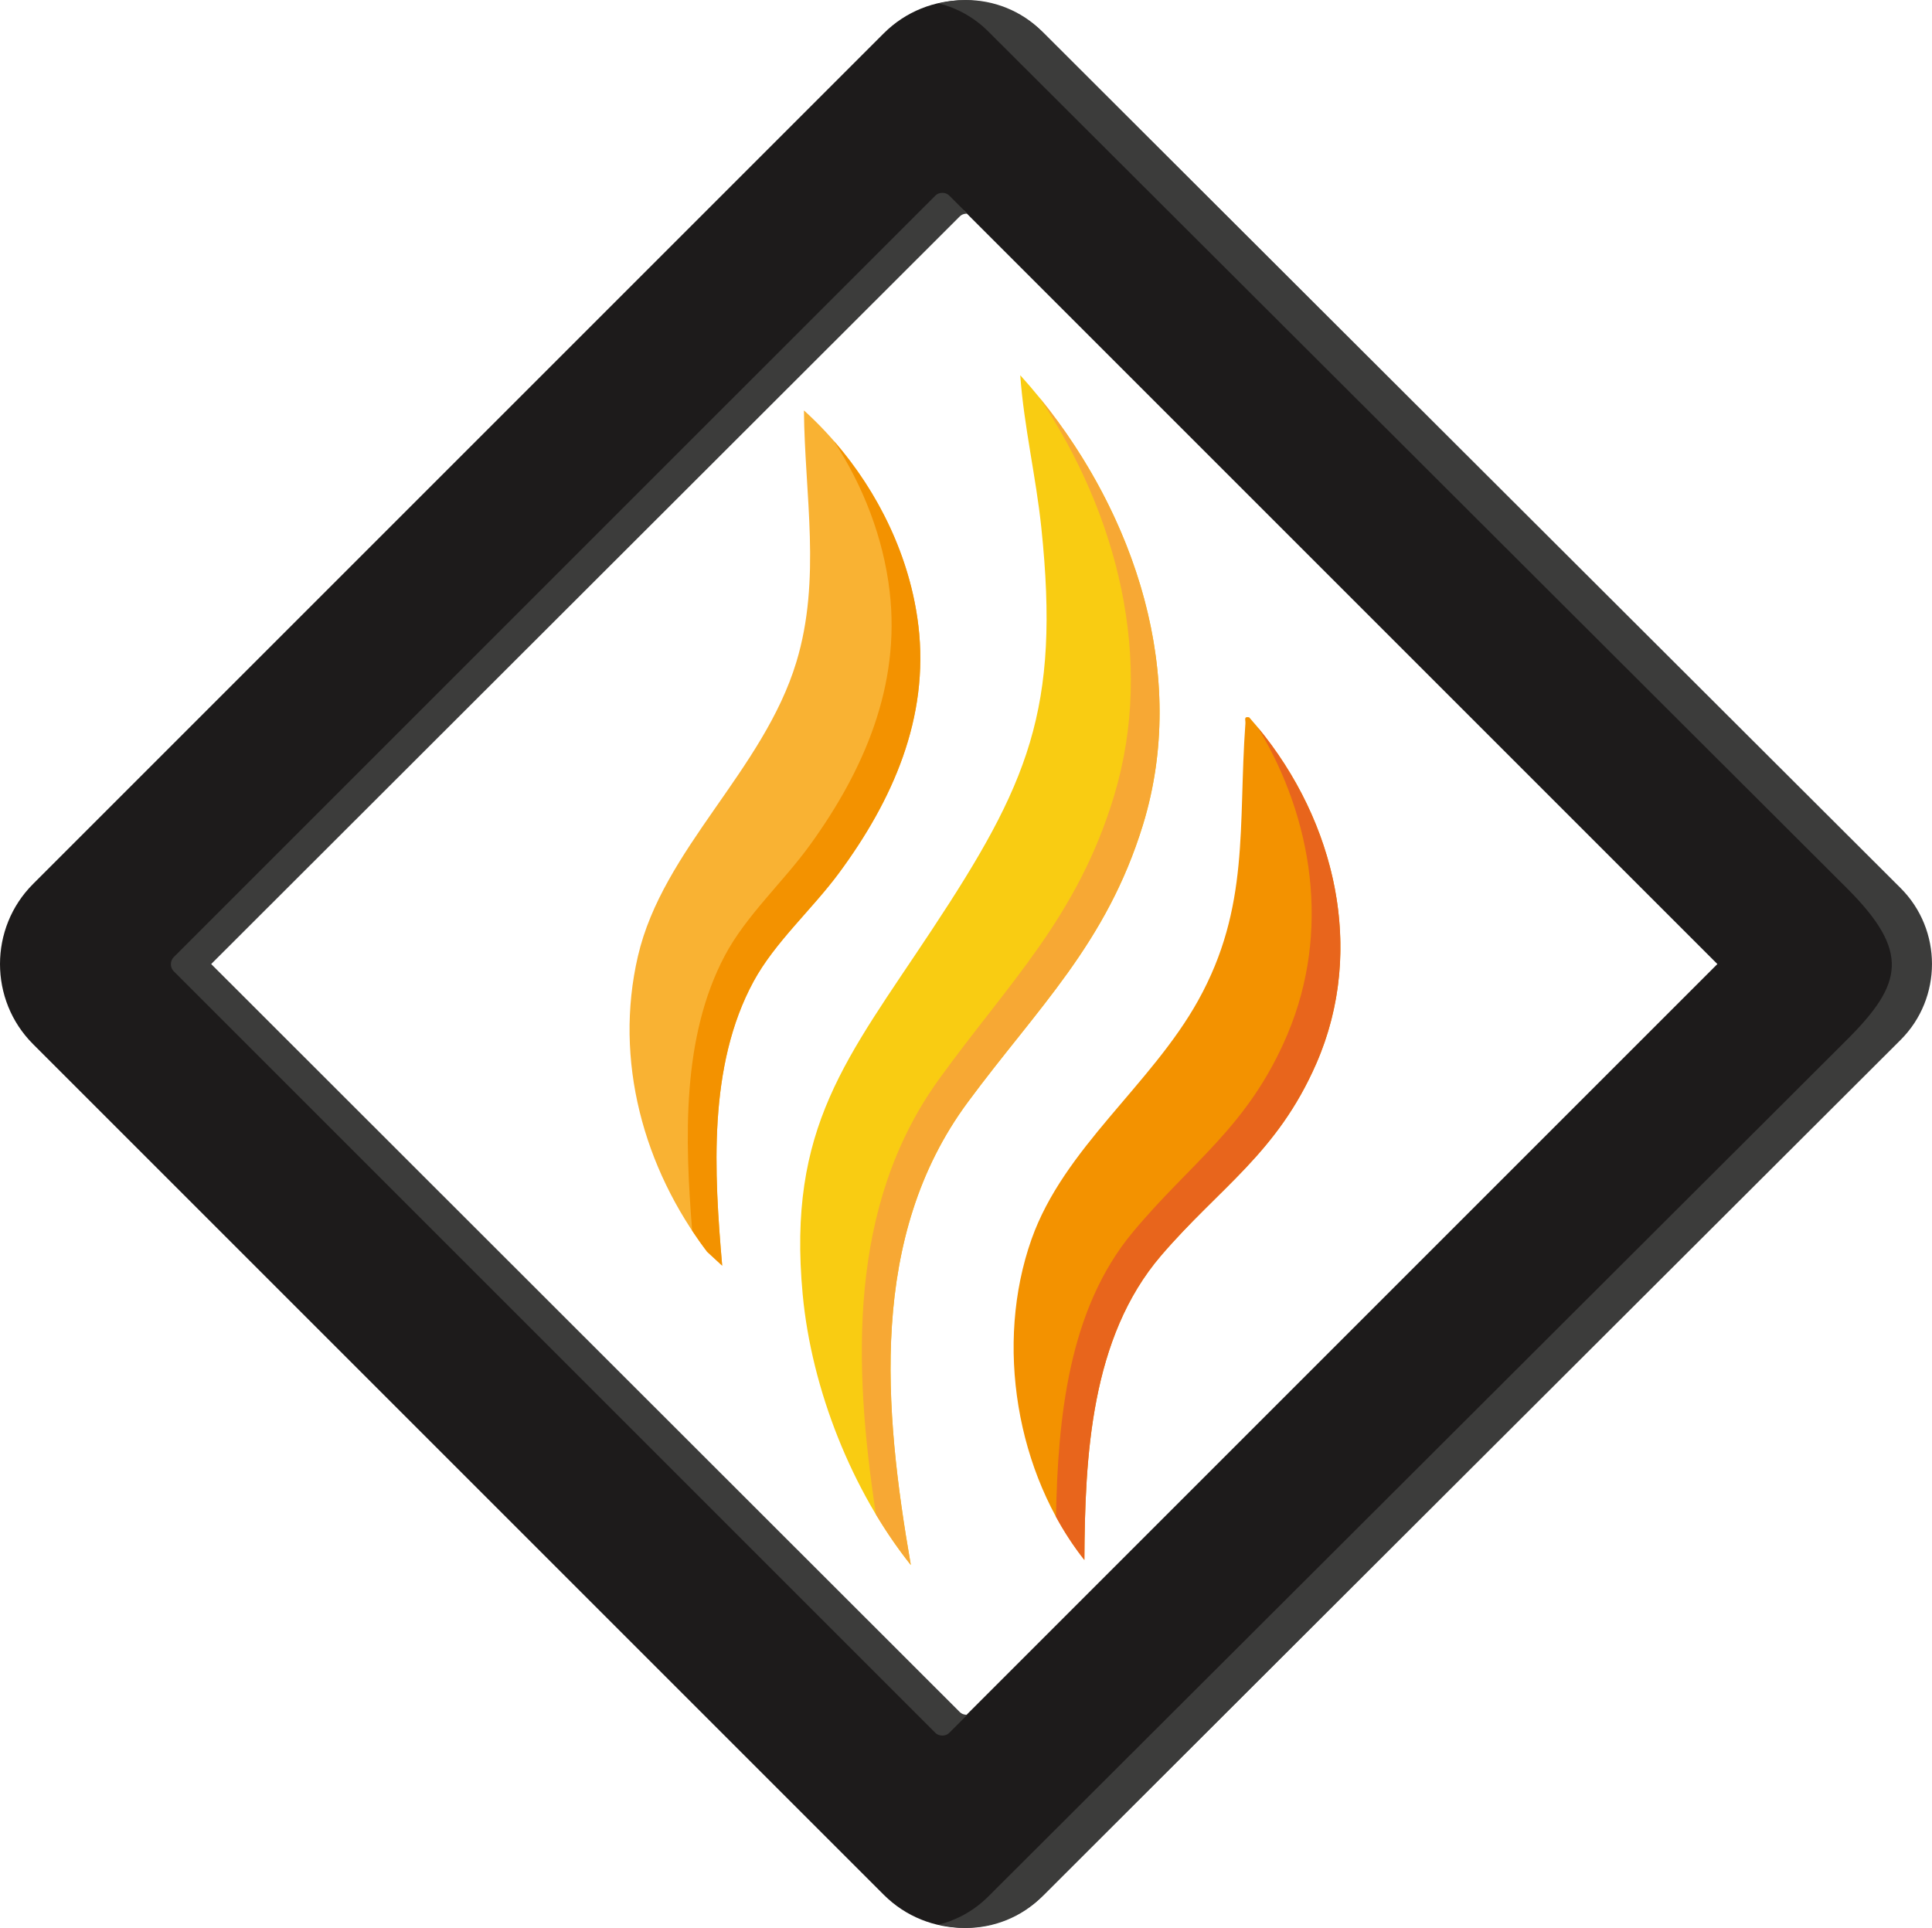
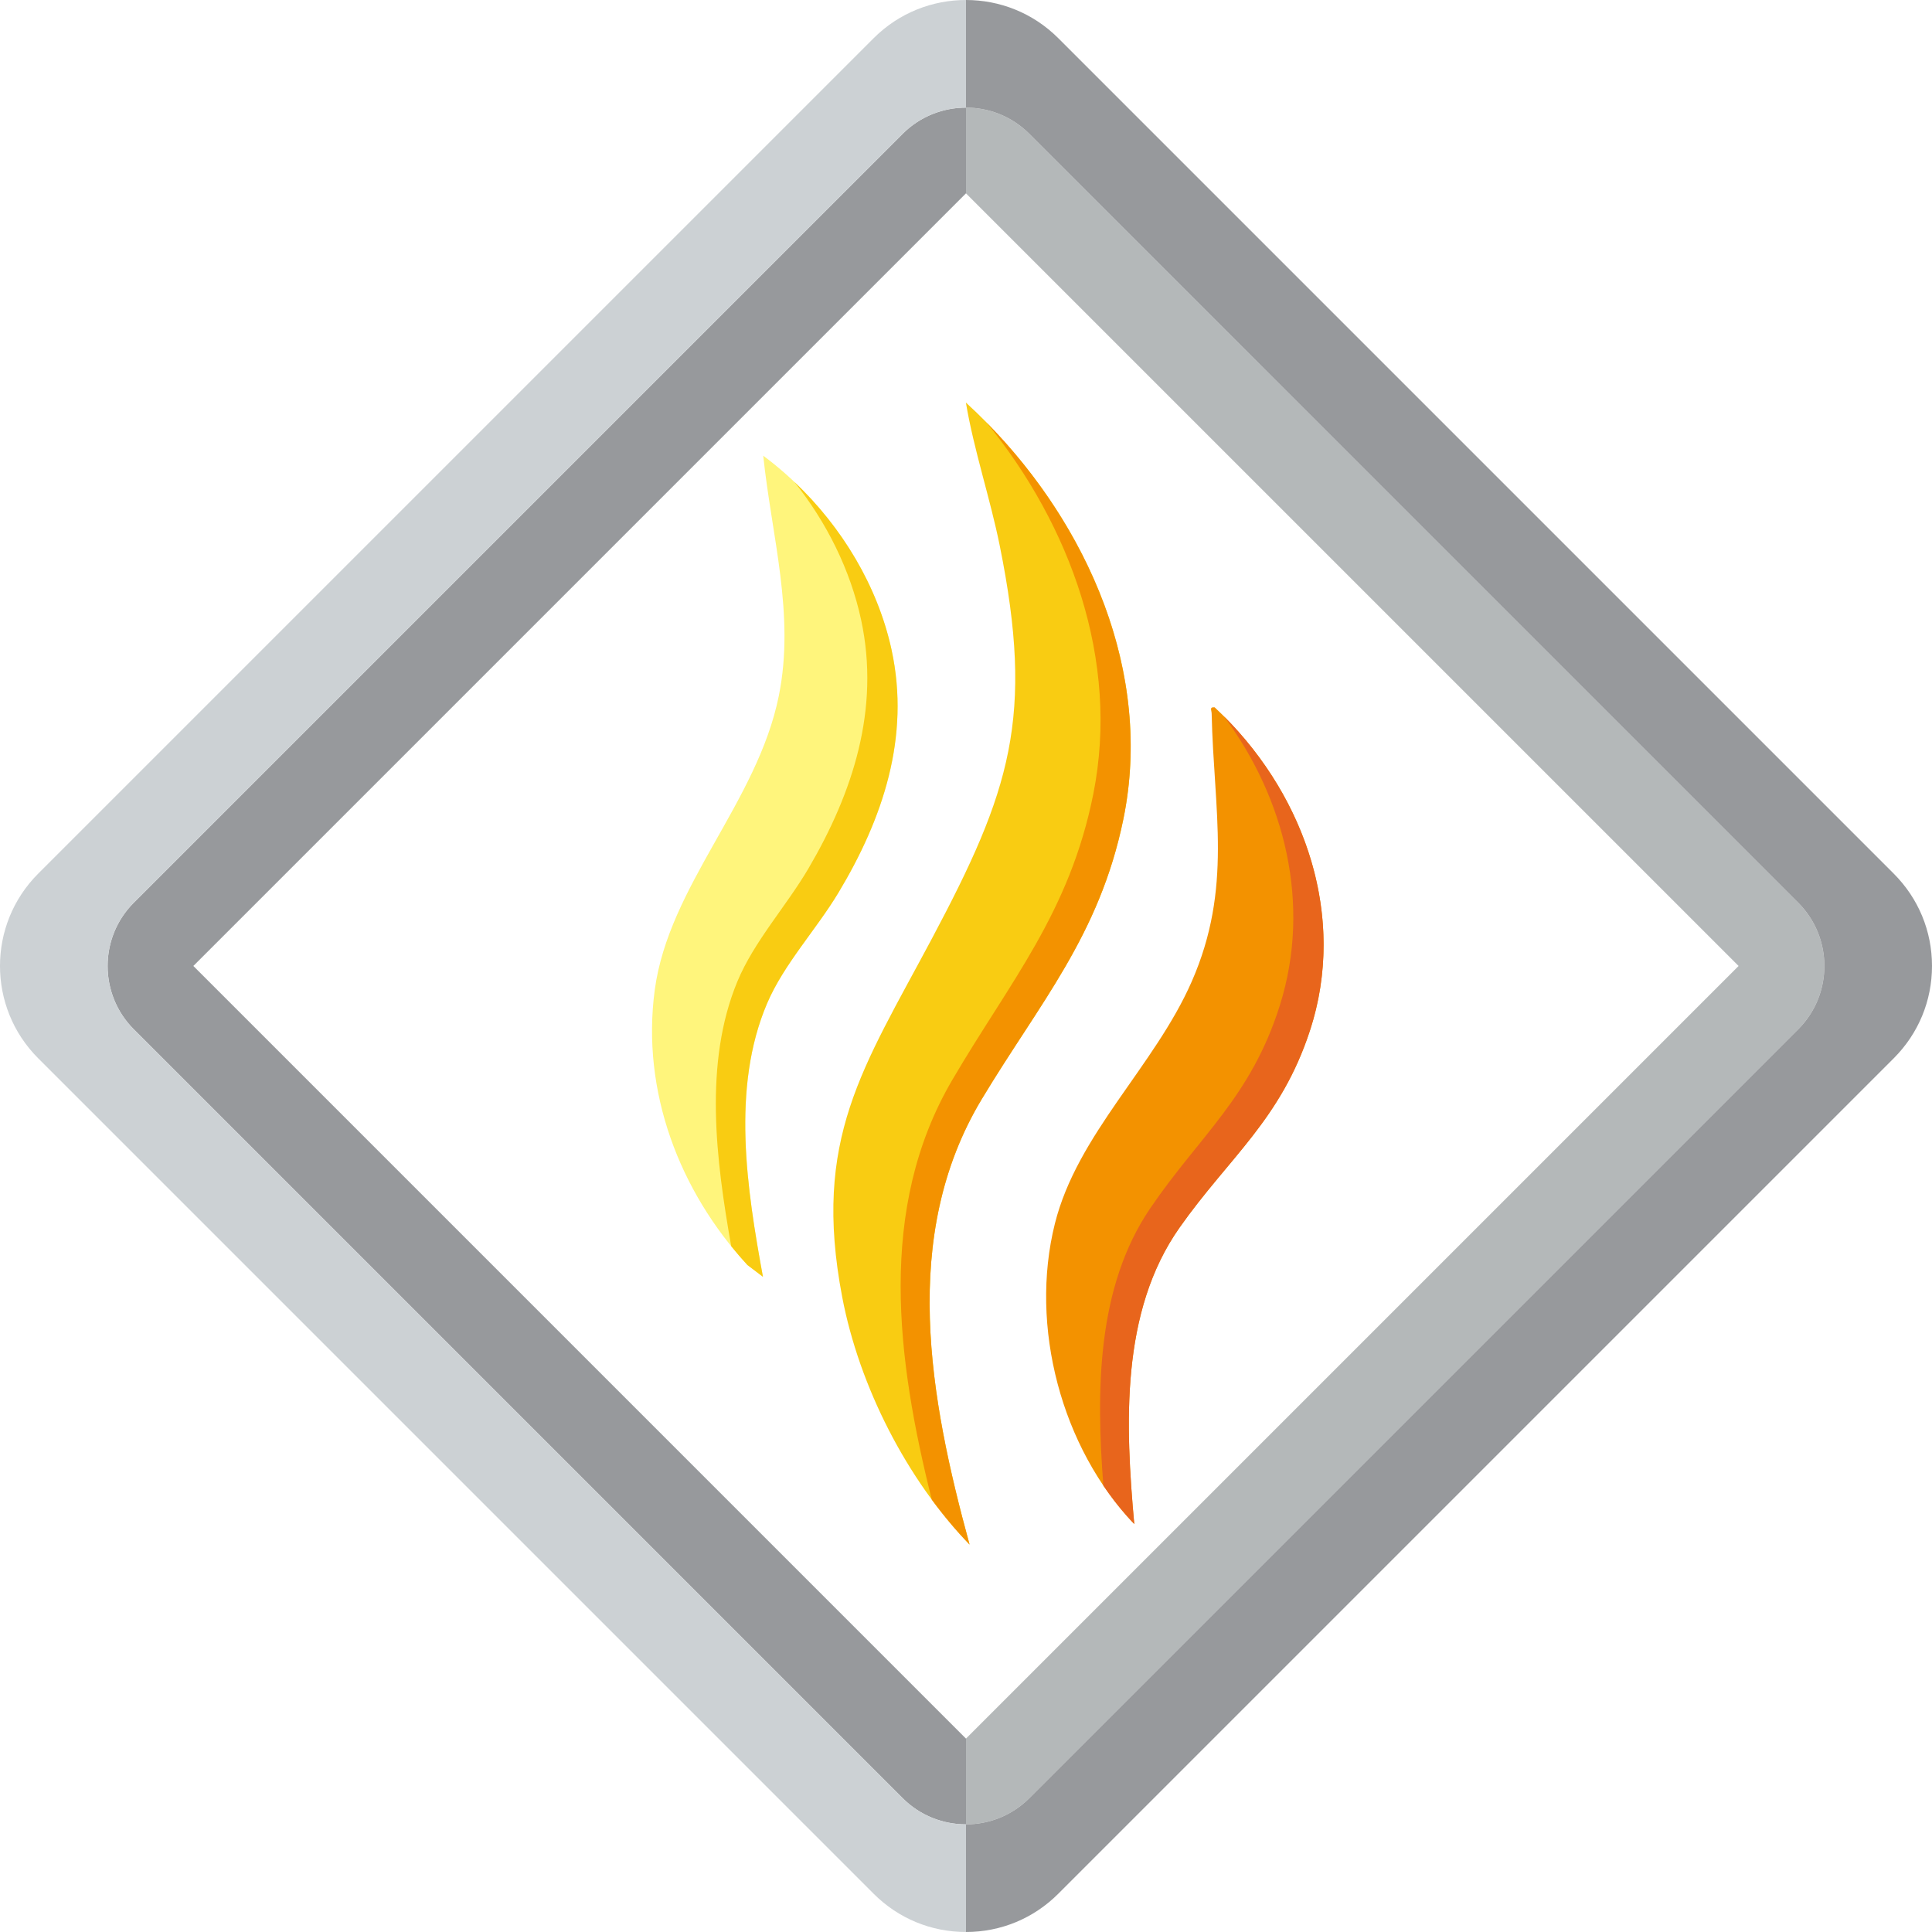
- <svg xmlns="http://www.w3.org/2000/svg" id="Ebene_2" data-name="Ebene 2" viewBox="0 0 955.7 953.78">
-   <defs>
-     <style>
-       .cls-1 {
-         fill: #1d1b1b;
-       }
- 
-       .cls-2 {
-         fill: #f7a834;
-       }
- 
-       .cls-3 {
-         fill: #f39200;
-       }
- 
-       .cls-4 {
-         fill: #f9cc12;
-       }
- 
-       .cls-5 {
-         fill: #e8651c;
-       }
- 
-       .cls-6 {
-         fill: #3c3c3b;
-       }
- 
-       .cls-7 {
-         fill: #f9b233;
-       }
-     </style>
-   </defs>
-   <g id="logo">
-     <g id="rahmen_dunkel">
-       <path class="cls-1" d="M476.78,104.16l372.76,372.76-372.76,372.76L104.02,476.92,476.78,104.16M476.78.14c-14.35,0-28.7,5.44-39.59,16.33L16.33,437.33c-21.77,21.77-21.77,57.4,0,79.18l420.86,420.86c10.89,10.89,25.24,16.33,39.59,16.33s28.7-5.44,39.59-16.33l420.86-420.86c21.77-21.77,21.77-57.4,0-79.18L516.37,16.47C505.48,5.58,491.13.14,476.78.14h0Z" />
+ <svg xmlns="http://www.w3.org/2000/svg" id="Ebene_2" data-name="Ebene 2" width="1000" height="1000" viewBox="0 0 1000 1000">
+   <g id="logo_v2">
+     <g>
+       <path d="M501.84,799.45c-32.47-33.62-57.11-81.9-65.92-128.12-15.59-81.79,10.74-118.45,46.36-185.38,40.81-76.68,53.13-114.71,35.19-203.48-5.02-24.86-13.31-49.1-17.53-74.11,58.54,53.54,98.11,135.04,81.5,215.69-12.41,60.27-43.37,95.1-73.3,144.88-42.54,70.76-26.93,155.03-6.29,230.5Z" fill="#f9cc12" />
+       <path d="M510.64,218.7c43.29,53.13,69.05,123.01,55.27,192.19-12.28,61.63-43.18,97.19-73,148.06-39.03,66.56-28.73,144.94-10.62,217.25,6.11,8.31,12.65,16.11,19.55,23.26-20.64-75.47-36.25-159.74,6.29-230.5,29.93-49.78,60.9-84.62,73.3-144.88,15.57-75.63-18.25-152-70.79-205.37Z" fill="#f39200" />
+       <path d="M587.08,788.83c-37.69-39.4-54.38-102.33-41.07-155.49,11.61-46.35,51.6-81.46,70.81-125.26,21.3-48.58,11.43-88.23,10.33-138.72-.04-1.86-1.3-3.49,1.55-3.25,45.41,42.25,69.22,106.6,49.3,167.39-15.1,46.08-41.78,65.46-67.41,101.82-30.85,43.75-28.08,102.48-23.5,153.51Z" fill="#f39200" />
+       <path d="M633.51,370.76c31.46,42.24,45.4,97.22,28.96,149.55-14.96,47.61-41.58,67.56-67.1,105.08-27.81,40.88-28.01,94.55-24.28,143.52,4.8,7.12,10.15,13.81,16,19.93-4.58-51.02-7.34-109.75,23.5-153.51,25.63-36.36,52.31-55.73,67.41-101.82,19.21-58.61-2.23-120.52-44.49-162.75Z" fill="#e8651c" />
+       <path d="M394.9,660.87l-8.06-6.12c-35.2-38.2-54.96-89.91-47.95-142.29,7.24-54.07,53.14-97.22,64.24-152.37,8.46-42.01-3.75-82.66-8.08-124.22,32.48,24.19,57.77,60.65,66.44,100.56,9.77,44.99-4.53,87.39-27.5,125.62-11.5,19.13-28.32,37.09-36.95,57.36-18.63,43.75-10.42,96.19-2.13,141.47Z" fill="#fff57c" />
+       <path d="M461.49,336.43c-7.17-33.03-25.73-63.68-50.32-86.98,16.64,20.86,28.99,45.48,34.57,71.52,9.87,46.05-4.33,89.39-27.23,128.45-11.46,19.54-28.25,37.88-36.84,58.59-17.52,42.26-11.05,92.51-3.2,137.02,2.68,3.32,5.47,6.57,8.36,9.71l8.06,6.12c-8.29-45.28-16.5-97.72,2.13-141.47,8.63-20.27,25.46-38.23,36.95-57.36,22.98-38.23,37.27-80.63,27.5-125.62Z" fill="#f9cc12" />
    </g>
-     <g id="rahmen_schattierung">
-       <path class="cls-6" d="M474.75,107.08c1.14-1.14,2.52-1.38,3.47-1.38.1,0,.21,0,.31.01l-8.92-8.92c-1.14-1.14-2.52-1.38-3.47-1.38s-2.33.24-3.47,1.38L85.92,473.52c-1.85,1.85-1.85,5.1,0,6.95l376.74,376.74c1.14,1.14,2.52,1.38,3.47,1.38s2.33-.24,3.47-1.38l8.92-8.92c-.11,0-.21.01-.31.01-.95,0-2.33-.24-3.47-1.38L104.47,476.92,474.75,107.08Z" />
-       <path class="cls-6" d="M940.16,439.32L515.43,15.5c-10.35-10.33-24-15.5-37.65-15.5-4.48,0-8.95.57-13.32,1.68,8.93,2.28,17.38,6.88,24.34,13.82l424.73,423.82c31.65,31.58,27.74,47.46,0,75.14l-424.73,423.82c-6.96,6.94-15.4,11.54-24.34,13.82,4.36,1.11,8.84,1.68,13.32,1.68,13.65,0,27.3-5.17,37.65-15.5l424.73-423.82c20.71-20.66,20.71-54.48,0-75.14Z" />
-     </g>
-     <g>
-       <path class="cls-4" d="M450.55,774.21c-29.13-36.55-49.09-86.94-53.48-133.79-7.77-82.9,21.92-116.9,63.72-180.15,47.9-72.47,63.77-109.15,54.32-199.22-2.64-25.22-8.6-50.14-10.43-75.43,53.2,58.85,84.86,143.73,60.69,222.44-18.07,58.82-52.2,90.56-86.71,137.28-49.06,66.41-41.5,151.78-28.11,228.87Z" />
-       <path class="cls-2" d="M514.37,196.91c38.06,57,57.08,129,36.8,196.57-18.07,60.18-52.2,92.66-86.71,140.47-45.16,62.56-42.35,141.57-31.16,215.26,5.3,8.85,11.07,17.24,17.26,25.01-13.39-77.09-20.94-162.46,28.11-228.87,34.51-46.72,68.64-78.46,86.71-137.28,22.67-73.81-3.76-153.05-51-211.15Z" />
-       <path class="cls-3" d="M536.41,771.72c-33.78-42.8-44.44-107.02-26.14-158.68,15.95-45.04,59.09-76.2,82.36-117.99,25.81-46.34,19.75-86.75,23.43-137.12.14-1.85-.97-3.6,1.85-3.08,41.2,46.36,58.8,112.68,33.21,171.31-19.4,44.44-47.8,61.2-76.76,94.97-34.86,40.63-37.67,99.36-37.95,150.59Z" />
-       <path class="cls-5" d="M622.26,359.94c27.32,45.04,35.98,101.09,14.65,151.63-19.4,45.98-47.8,63.31-76.76,98.24-31.56,38.06-36.85,91.47-37.78,140.57,4.11,7.55,8.79,14.71,14.04,21.35.28-51.23,3.1-109.96,37.95-150.59,28.97-33.76,57.36-50.52,76.76-94.97,24.68-56.53,9.2-120.19-28.86-166.23Z" />
-       <path class="cls-7" d="M357.23,626.12l-7.44-6.86c-31.42-41.37-46.19-94.71-34.24-146.2,12.33-53.14,62.11-91.74,78.4-145.6,12.4-41.02,4.1-82.64,3.73-124.43,30.04,27.16,51.76,65.85,56.61,106.41,5.46,45.72-12.79,86.56-39.29,122.45-13.26,17.95-31.71,34.23-42.22,53.59-22.69,41.79-19.5,94.77-15.54,140.63Z" />
-       <path class="cls-3" d="M454.28,309.45c-4.01-33.56-19.58-65.83-41.84-91.36,14.59,22.34,24.55,48.02,27.64,74.48,5.46,46.78-12.79,88.57-39.29,125.29-13.26,18.37-31.71,35.03-42.22,54.84-21.45,40.41-19.77,91.04-16.18,136.1,2.36,3.56,4.82,7.06,7.41,10.46l7.44,6.86c-3.96-45.86-7.16-98.84,15.54-140.63,10.51-19.36,28.97-35.64,42.22-53.59,26.5-35.88,44.74-76.73,39.29-122.45Z" />
-     </g>
+     <path d="M930.76,467.24L532.74,69.23c-9.03-9.02-20.88-13.53-32.74-13.53v44.4l399.89,399.88-399.89,399.89v44.42c11.86,0,23.71-4.51,32.76-13.53l398.03-398.03c18.02-18.06,18.01-47.43-.03-65.49Z" fill="#b4b8b9" />
+     <path d="M980.21,452.21L547.75,19.75c-13.17-13.17-30.45-19.75-47.75-19.75v55.7c11.86,0,23.71,4.51,32.74,13.53l398.02,398.01c18.04,18.06,18.05,47.43.03,65.49l-398.03,398.03c-9.05,9.02-20.9,13.53-32.76,13.53v55.71c18.04-.01,34.99-7.03,47.75-19.79l432.46-432.46c12.76-12.76,19.79-29.72,19.79-47.77s-7.03-35.01-19.79-47.77Z" fill="#97999c" />
+     <path d="M500,100.1v-44.4c-11.86,0-23.73,4.51-32.76,13.54L69.24,467.24c-18.05,18.06-18.06,47.44,0,65.52l398.02,398.01c9.02,9.02,20.87,13.52,32.73,13.52h.01v-44.42l-.02.02L100.08,499.98,499.98,100.08l.02.02Z" fill="#97999c" />
+     <path d="M467.24,69.24c9.03-9.03,20.9-13.54,32.76-13.54V0c-17.31,0-34.61,6.58-47.79,19.76L19.75,452.21c-26.33,26.34-26.34,69.2,0,95.54l432.46,432.46c12.76,12.76,29.73,19.79,47.77,19.79h.02v-55.71h-.01c-11.86,0-23.71-4.5-32.73-13.52L69.24,532.76c-18.06-18.08-18.05-47.46,0-65.52L467.24,69.24Z" fill="#ccd1d4" />
  </g>
</svg>
